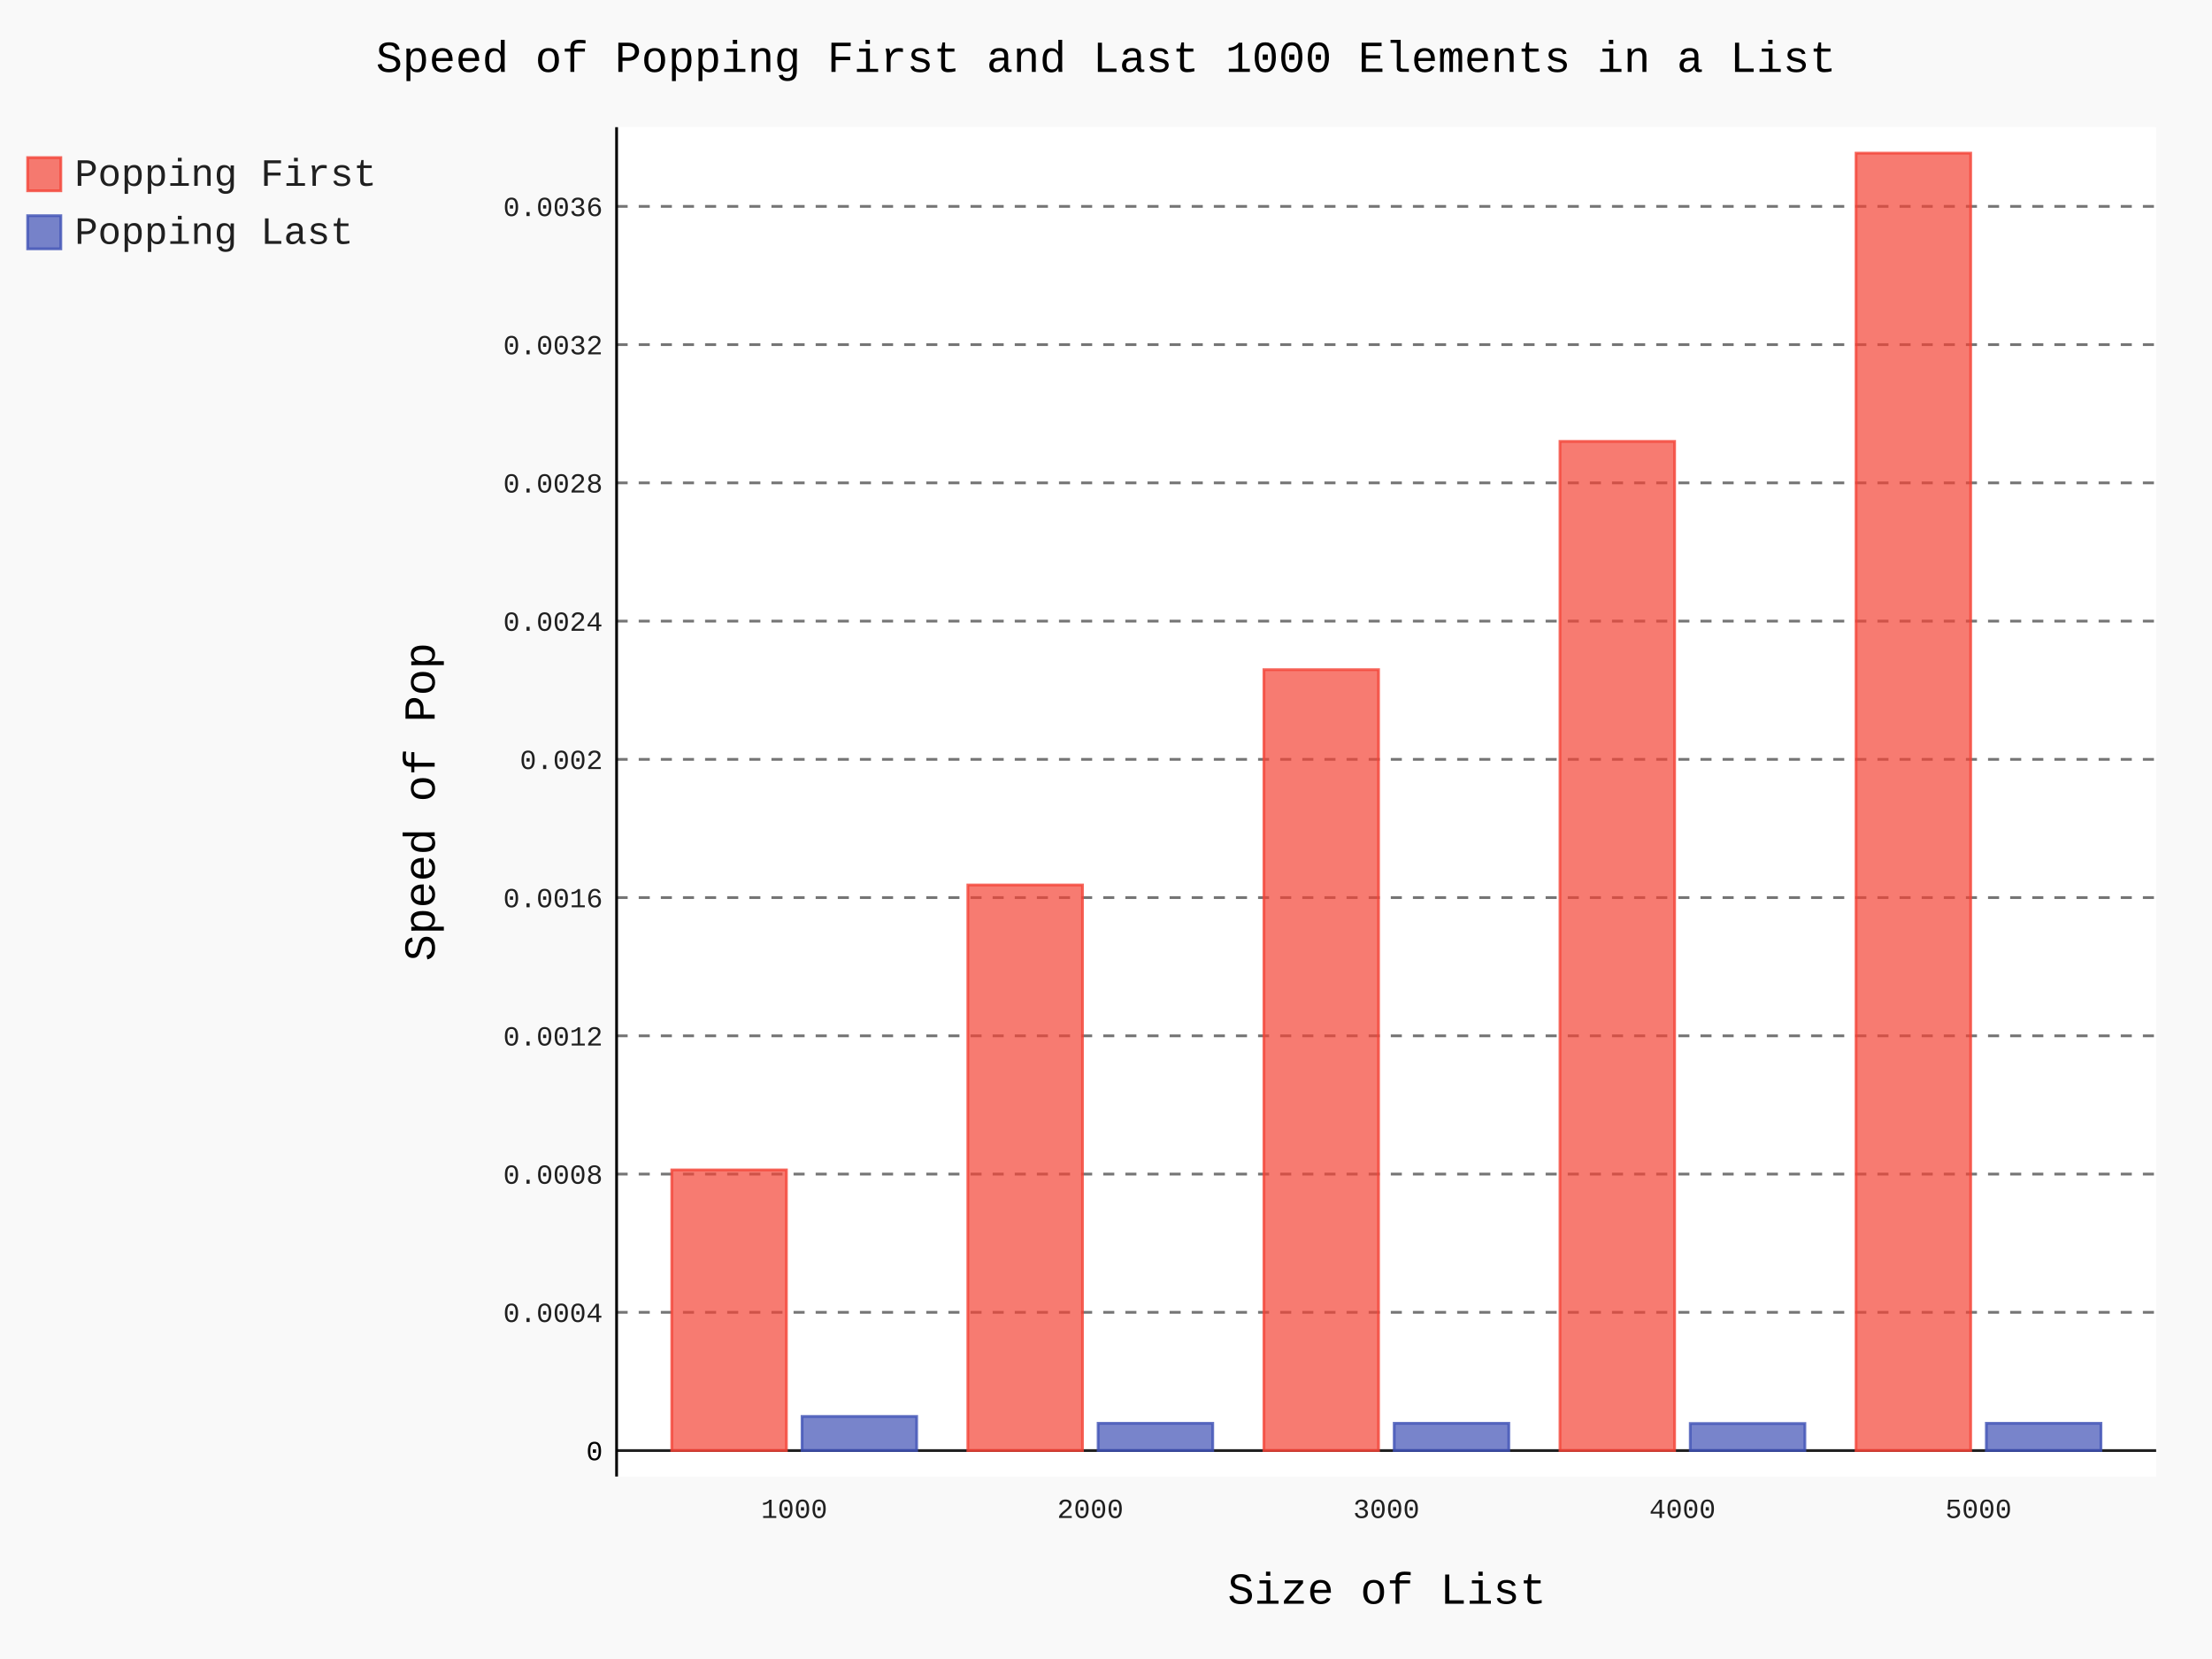
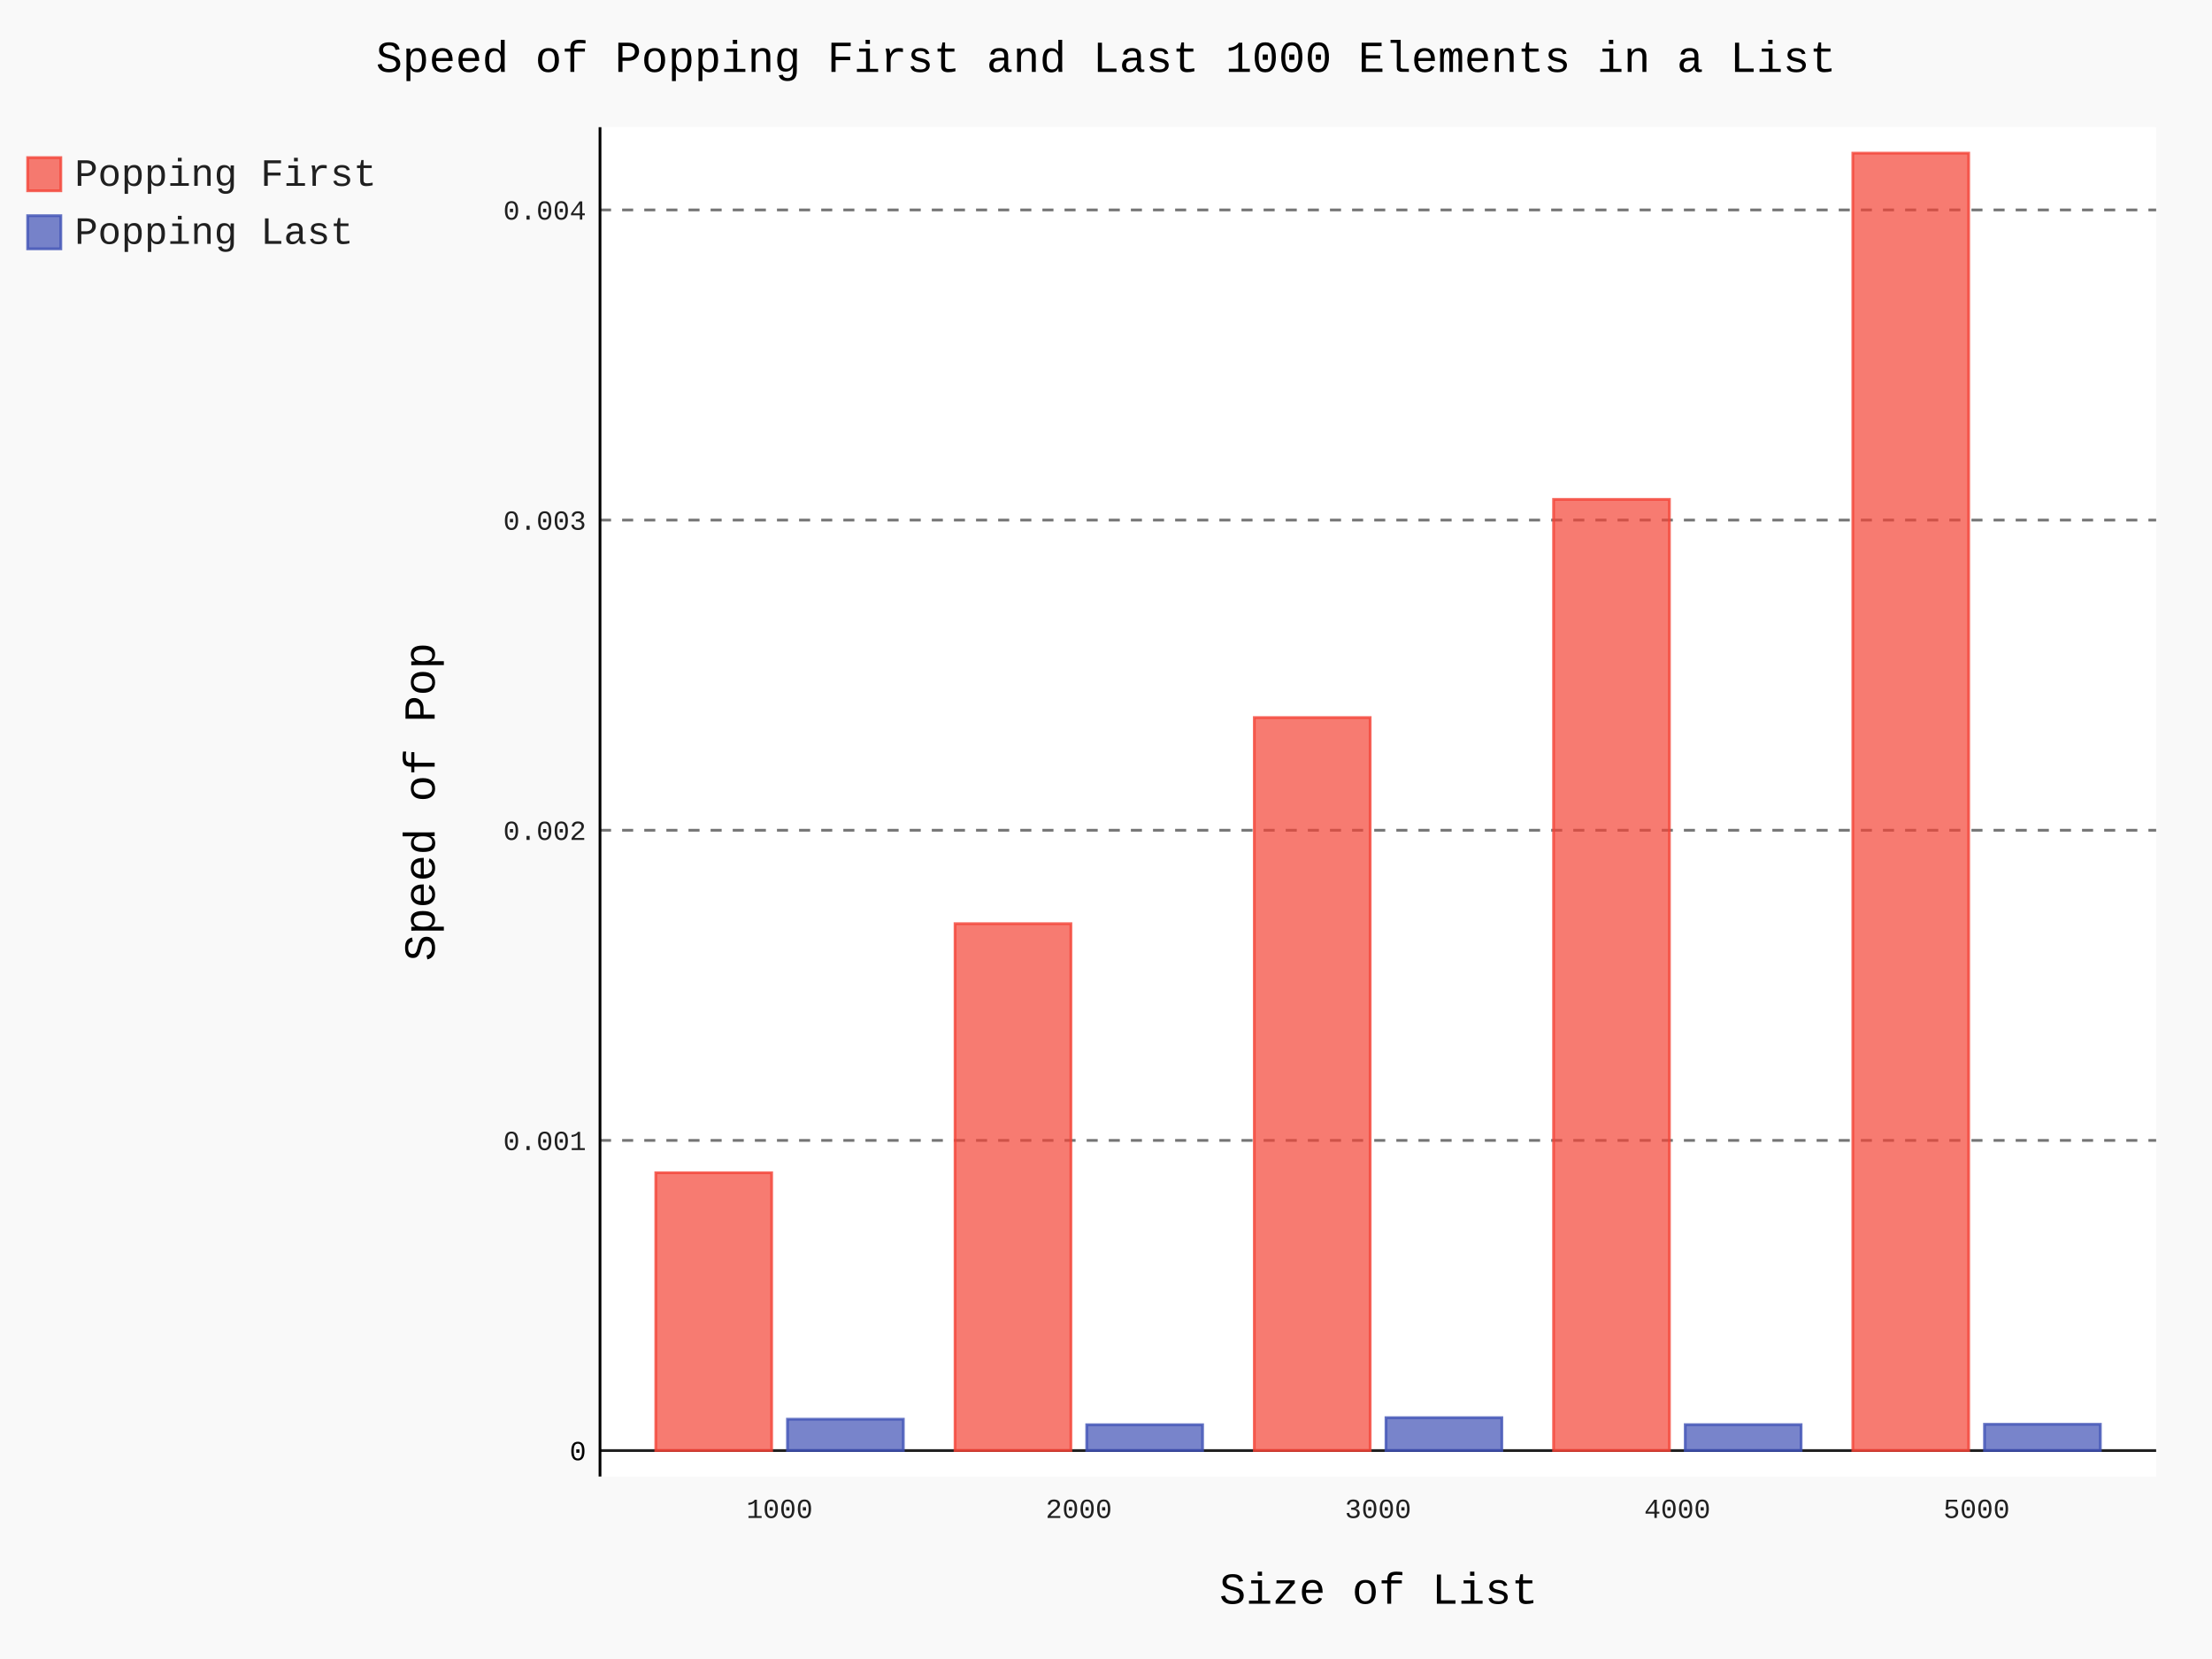
- <svg xmlns="http://www.w3.org/2000/svg" class="pygal-chart" id="chart-481bce23-f542-41a0-9705-baf317bd9263" viewBox="0 0 800 600">
+ <svg xmlns="http://www.w3.org/2000/svg" class="pygal-chart" id="chart-a737cb0b-327b-49e3-9232-eff8484700f9" viewBox="0 0 800 600">
  <defs>
-     <style type="text/css">#chart-481bce23-f542-41a0-9705-baf317bd9263{-webkit-user-select:none;-webkit-font-smoothing:antialiased;font-family:Consolas,"Liberation Mono",Menlo,Courier,monospace}#chart-481bce23-f542-41a0-9705-baf317bd9263 .title{font-family:Consolas,"Liberation Mono",Menlo,Courier,monospace;font-size:16px}#chart-481bce23-f542-41a0-9705-baf317bd9263 .legends .legend text{font-family:Consolas,"Liberation Mono",Menlo,Courier,monospace;font-size:14px}#chart-481bce23-f542-41a0-9705-baf317bd9263 .axis text{font-family:Consolas,"Liberation Mono",Menlo,Courier,monospace;font-size:10px}#chart-481bce23-f542-41a0-9705-baf317bd9263 .axis text.major{font-family:Consolas,"Liberation Mono",Menlo,Courier,monospace;font-size:10px}#chart-481bce23-f542-41a0-9705-baf317bd9263 .text-overlay text.value{font-family:Consolas,"Liberation Mono",Menlo,Courier,monospace;font-size:16px}#chart-481bce23-f542-41a0-9705-baf317bd9263 .text-overlay text.label{font-family:Consolas,"Liberation Mono",Menlo,Courier,monospace;font-size:10px}#chart-481bce23-f542-41a0-9705-baf317bd9263 .tooltip{font-family:Consolas,"Liberation Mono",Menlo,Courier,monospace;font-size:14px}#chart-481bce23-f542-41a0-9705-baf317bd9263 text.no_data{font-family:Consolas,"Liberation Mono",Menlo,Courier,monospace;font-size:64px}
- #chart-481bce23-f542-41a0-9705-baf317bd9263{background-color:rgba(249,249,249,1)}#chart-481bce23-f542-41a0-9705-baf317bd9263 path,#chart-481bce23-f542-41a0-9705-baf317bd9263 line,#chart-481bce23-f542-41a0-9705-baf317bd9263 rect,#chart-481bce23-f542-41a0-9705-baf317bd9263 circle{-webkit-transition:150ms;-moz-transition:150ms;transition:150ms}#chart-481bce23-f542-41a0-9705-baf317bd9263 .graph &gt; .background{fill:rgba(249,249,249,1)}#chart-481bce23-f542-41a0-9705-baf317bd9263 .plot &gt; .background{fill:rgba(255,255,255,1)}#chart-481bce23-f542-41a0-9705-baf317bd9263 .graph{fill:rgba(0,0,0,.87)}#chart-481bce23-f542-41a0-9705-baf317bd9263 text.no_data{fill:rgba(0,0,0,1)}#chart-481bce23-f542-41a0-9705-baf317bd9263 .title{fill:rgba(0,0,0,1)}#chart-481bce23-f542-41a0-9705-baf317bd9263 .legends .legend text{fill:rgba(0,0,0,.87)}#chart-481bce23-f542-41a0-9705-baf317bd9263 .legends .legend:hover text{fill:rgba(0,0,0,1)}#chart-481bce23-f542-41a0-9705-baf317bd9263 .axis .line{stroke:rgba(0,0,0,1)}#chart-481bce23-f542-41a0-9705-baf317bd9263 .axis .guide.line{stroke:rgba(0,0,0,.54)}#chart-481bce23-f542-41a0-9705-baf317bd9263 .axis .major.line{stroke:rgba(0,0,0,.87)}#chart-481bce23-f542-41a0-9705-baf317bd9263 .axis text.major{fill:rgba(0,0,0,1)}#chart-481bce23-f542-41a0-9705-baf317bd9263 .axis.y .guides:hover .guide.line,#chart-481bce23-f542-41a0-9705-baf317bd9263 .line-graph .axis.x .guides:hover .guide.line,#chart-481bce23-f542-41a0-9705-baf317bd9263 .stackedline-graph .axis.x .guides:hover .guide.line,#chart-481bce23-f542-41a0-9705-baf317bd9263 .xy-graph .axis.x .guides:hover .guide.line{stroke:rgba(0,0,0,1)}#chart-481bce23-f542-41a0-9705-baf317bd9263 .axis .guides:hover text{fill:rgba(0,0,0,1)}#chart-481bce23-f542-41a0-9705-baf317bd9263 .reactive{fill-opacity:.7;stroke-opacity:.8}#chart-481bce23-f542-41a0-9705-baf317bd9263 .ci{stroke:rgba(0,0,0,.87)}#chart-481bce23-f542-41a0-9705-baf317bd9263 .reactive.active,#chart-481bce23-f542-41a0-9705-baf317bd9263 .active .reactive{fill-opacity:.8;stroke-opacity:.9;stroke-width:4}#chart-481bce23-f542-41a0-9705-baf317bd9263 .ci .reactive.active{stroke-width:1.5}#chart-481bce23-f542-41a0-9705-baf317bd9263 .series text{fill:rgba(0,0,0,1)}#chart-481bce23-f542-41a0-9705-baf317bd9263 .tooltip rect{fill:rgba(255,255,255,1);stroke:rgba(0,0,0,1);-webkit-transition:opacity 150ms;-moz-transition:opacity 150ms;transition:opacity 150ms}#chart-481bce23-f542-41a0-9705-baf317bd9263 .tooltip .label{fill:rgba(0,0,0,.87)}#chart-481bce23-f542-41a0-9705-baf317bd9263 .tooltip .label{fill:rgba(0,0,0,.87)}#chart-481bce23-f542-41a0-9705-baf317bd9263 .tooltip .legend{font-size:.8em;fill:rgba(0,0,0,.54)}#chart-481bce23-f542-41a0-9705-baf317bd9263 .tooltip .x_label{font-size:.6em;fill:rgba(0,0,0,1)}#chart-481bce23-f542-41a0-9705-baf317bd9263 .tooltip .xlink{font-size:.5em;text-decoration:underline}#chart-481bce23-f542-41a0-9705-baf317bd9263 .tooltip .value{font-size:1.5em}#chart-481bce23-f542-41a0-9705-baf317bd9263 .bound{font-size:.5em}#chart-481bce23-f542-41a0-9705-baf317bd9263 .max-value{font-size:.75em;fill:rgba(0,0,0,.54)}#chart-481bce23-f542-41a0-9705-baf317bd9263 .map-element{fill:rgba(255,255,255,1);stroke:rgba(0,0,0,.54) !important}#chart-481bce23-f542-41a0-9705-baf317bd9263 .map-element .reactive{fill-opacity:inherit;stroke-opacity:inherit}#chart-481bce23-f542-41a0-9705-baf317bd9263 .color-0,#chart-481bce23-f542-41a0-9705-baf317bd9263 .color-0 a:visited{stroke:#F44336;fill:#F44336}#chart-481bce23-f542-41a0-9705-baf317bd9263 .color-1,#chart-481bce23-f542-41a0-9705-baf317bd9263 .color-1 a:visited{stroke:#3F51B5;fill:#3F51B5}#chart-481bce23-f542-41a0-9705-baf317bd9263 .text-overlay .color-0 text{fill:black}#chart-481bce23-f542-41a0-9705-baf317bd9263 .text-overlay .color-1 text{fill:black}
- #chart-481bce23-f542-41a0-9705-baf317bd9263 text.no_data{text-anchor:middle}#chart-481bce23-f542-41a0-9705-baf317bd9263 .guide.line{fill:none}#chart-481bce23-f542-41a0-9705-baf317bd9263 .centered{text-anchor:middle}#chart-481bce23-f542-41a0-9705-baf317bd9263 .title{text-anchor:middle}#chart-481bce23-f542-41a0-9705-baf317bd9263 .legends .legend text{fill-opacity:1}#chart-481bce23-f542-41a0-9705-baf317bd9263 .axis.x text{text-anchor:middle}#chart-481bce23-f542-41a0-9705-baf317bd9263 .axis.x:not(.web) text[transform]{text-anchor:start}#chart-481bce23-f542-41a0-9705-baf317bd9263 .axis.x:not(.web) text[transform].backwards{text-anchor:end}#chart-481bce23-f542-41a0-9705-baf317bd9263 .axis.y text{text-anchor:end}#chart-481bce23-f542-41a0-9705-baf317bd9263 .axis.y text[transform].backwards{text-anchor:start}#chart-481bce23-f542-41a0-9705-baf317bd9263 .axis.y2 text{text-anchor:start}#chart-481bce23-f542-41a0-9705-baf317bd9263 .axis.y2 text[transform].backwards{text-anchor:end}#chart-481bce23-f542-41a0-9705-baf317bd9263 .axis .guide.line{stroke-dasharray:4,4}#chart-481bce23-f542-41a0-9705-baf317bd9263 .axis .major.guide.line{stroke-dasharray:6,6}#chart-481bce23-f542-41a0-9705-baf317bd9263 .horizontal .axis.y .guide.line,#chart-481bce23-f542-41a0-9705-baf317bd9263 .horizontal .axis.y2 .guide.line,#chart-481bce23-f542-41a0-9705-baf317bd9263 .vertical .axis.x .guide.line{opacity:0}#chart-481bce23-f542-41a0-9705-baf317bd9263 .horizontal .axis.always_show .guide.line,#chart-481bce23-f542-41a0-9705-baf317bd9263 .vertical .axis.always_show .guide.line{opacity:1 !important}#chart-481bce23-f542-41a0-9705-baf317bd9263 .axis.y .guides:hover .guide.line,#chart-481bce23-f542-41a0-9705-baf317bd9263 .axis.y2 .guides:hover .guide.line,#chart-481bce23-f542-41a0-9705-baf317bd9263 .axis.x .guides:hover .guide.line{opacity:1}#chart-481bce23-f542-41a0-9705-baf317bd9263 .axis .guides:hover text{opacity:1}#chart-481bce23-f542-41a0-9705-baf317bd9263 .nofill{fill:none}#chart-481bce23-f542-41a0-9705-baf317bd9263 .subtle-fill{fill-opacity:.2}#chart-481bce23-f542-41a0-9705-baf317bd9263 .dot{stroke-width:1px;fill-opacity:1}#chart-481bce23-f542-41a0-9705-baf317bd9263 .dot.active{stroke-width:5px}#chart-481bce23-f542-41a0-9705-baf317bd9263 .dot.negative{fill:transparent}#chart-481bce23-f542-41a0-9705-baf317bd9263 text,#chart-481bce23-f542-41a0-9705-baf317bd9263 tspan{stroke:none !important}#chart-481bce23-f542-41a0-9705-baf317bd9263 .series text.active{opacity:1}#chart-481bce23-f542-41a0-9705-baf317bd9263 .tooltip rect{fill-opacity:.95;stroke-width:.5}#chart-481bce23-f542-41a0-9705-baf317bd9263 .tooltip text{fill-opacity:1}#chart-481bce23-f542-41a0-9705-baf317bd9263 .showable{visibility:hidden}#chart-481bce23-f542-41a0-9705-baf317bd9263 .showable.shown{visibility:visible}#chart-481bce23-f542-41a0-9705-baf317bd9263 .gauge-background{fill:rgba(229,229,229,1);stroke:none}#chart-481bce23-f542-41a0-9705-baf317bd9263 .bg-lines{stroke:rgba(249,249,249,1);stroke-width:2px}</style>
+     <style type="text/css">#chart-a737cb0b-327b-49e3-9232-eff8484700f9{-webkit-user-select:none;-webkit-font-smoothing:antialiased;font-family:Consolas,"Liberation Mono",Menlo,Courier,monospace}#chart-a737cb0b-327b-49e3-9232-eff8484700f9 .title{font-family:Consolas,"Liberation Mono",Menlo,Courier,monospace;font-size:16px}#chart-a737cb0b-327b-49e3-9232-eff8484700f9 .legends .legend text{font-family:Consolas,"Liberation Mono",Menlo,Courier,monospace;font-size:14px}#chart-a737cb0b-327b-49e3-9232-eff8484700f9 .axis text{font-family:Consolas,"Liberation Mono",Menlo,Courier,monospace;font-size:10px}#chart-a737cb0b-327b-49e3-9232-eff8484700f9 .axis text.major{font-family:Consolas,"Liberation Mono",Menlo,Courier,monospace;font-size:10px}#chart-a737cb0b-327b-49e3-9232-eff8484700f9 .text-overlay text.value{font-family:Consolas,"Liberation Mono",Menlo,Courier,monospace;font-size:16px}#chart-a737cb0b-327b-49e3-9232-eff8484700f9 .text-overlay text.label{font-family:Consolas,"Liberation Mono",Menlo,Courier,monospace;font-size:10px}#chart-a737cb0b-327b-49e3-9232-eff8484700f9 .tooltip{font-family:Consolas,"Liberation Mono",Menlo,Courier,monospace;font-size:14px}#chart-a737cb0b-327b-49e3-9232-eff8484700f9 text.no_data{font-family:Consolas,"Liberation Mono",Menlo,Courier,monospace;font-size:64px}
+ #chart-a737cb0b-327b-49e3-9232-eff8484700f9{background-color:rgba(249,249,249,1)}#chart-a737cb0b-327b-49e3-9232-eff8484700f9 path,#chart-a737cb0b-327b-49e3-9232-eff8484700f9 line,#chart-a737cb0b-327b-49e3-9232-eff8484700f9 rect,#chart-a737cb0b-327b-49e3-9232-eff8484700f9 circle{-webkit-transition:150ms;-moz-transition:150ms;transition:150ms}#chart-a737cb0b-327b-49e3-9232-eff8484700f9 .graph &gt; .background{fill:rgba(249,249,249,1)}#chart-a737cb0b-327b-49e3-9232-eff8484700f9 .plot &gt; .background{fill:rgba(255,255,255,1)}#chart-a737cb0b-327b-49e3-9232-eff8484700f9 .graph{fill:rgba(0,0,0,.87)}#chart-a737cb0b-327b-49e3-9232-eff8484700f9 text.no_data{fill:rgba(0,0,0,1)}#chart-a737cb0b-327b-49e3-9232-eff8484700f9 .title{fill:rgba(0,0,0,1)}#chart-a737cb0b-327b-49e3-9232-eff8484700f9 .legends .legend text{fill:rgba(0,0,0,.87)}#chart-a737cb0b-327b-49e3-9232-eff8484700f9 .legends .legend:hover text{fill:rgba(0,0,0,1)}#chart-a737cb0b-327b-49e3-9232-eff8484700f9 .axis .line{stroke:rgba(0,0,0,1)}#chart-a737cb0b-327b-49e3-9232-eff8484700f9 .axis .guide.line{stroke:rgba(0,0,0,.54)}#chart-a737cb0b-327b-49e3-9232-eff8484700f9 .axis .major.line{stroke:rgba(0,0,0,.87)}#chart-a737cb0b-327b-49e3-9232-eff8484700f9 .axis text.major{fill:rgba(0,0,0,1)}#chart-a737cb0b-327b-49e3-9232-eff8484700f9 .axis.y .guides:hover .guide.line,#chart-a737cb0b-327b-49e3-9232-eff8484700f9 .line-graph .axis.x .guides:hover .guide.line,#chart-a737cb0b-327b-49e3-9232-eff8484700f9 .stackedline-graph .axis.x .guides:hover .guide.line,#chart-a737cb0b-327b-49e3-9232-eff8484700f9 .xy-graph .axis.x .guides:hover .guide.line{stroke:rgba(0,0,0,1)}#chart-a737cb0b-327b-49e3-9232-eff8484700f9 .axis .guides:hover text{fill:rgba(0,0,0,1)}#chart-a737cb0b-327b-49e3-9232-eff8484700f9 .reactive{fill-opacity:.7;stroke-opacity:.8}#chart-a737cb0b-327b-49e3-9232-eff8484700f9 .ci{stroke:rgba(0,0,0,.87)}#chart-a737cb0b-327b-49e3-9232-eff8484700f9 .reactive.active,#chart-a737cb0b-327b-49e3-9232-eff8484700f9 .active .reactive{fill-opacity:.8;stroke-opacity:.9;stroke-width:4}#chart-a737cb0b-327b-49e3-9232-eff8484700f9 .ci .reactive.active{stroke-width:1.5}#chart-a737cb0b-327b-49e3-9232-eff8484700f9 .series text{fill:rgba(0,0,0,1)}#chart-a737cb0b-327b-49e3-9232-eff8484700f9 .tooltip rect{fill:rgba(255,255,255,1);stroke:rgba(0,0,0,1);-webkit-transition:opacity 150ms;-moz-transition:opacity 150ms;transition:opacity 150ms}#chart-a737cb0b-327b-49e3-9232-eff8484700f9 .tooltip .label{fill:rgba(0,0,0,.87)}#chart-a737cb0b-327b-49e3-9232-eff8484700f9 .tooltip .label{fill:rgba(0,0,0,.87)}#chart-a737cb0b-327b-49e3-9232-eff8484700f9 .tooltip .legend{font-size:.8em;fill:rgba(0,0,0,.54)}#chart-a737cb0b-327b-49e3-9232-eff8484700f9 .tooltip .x_label{font-size:.6em;fill:rgba(0,0,0,1)}#chart-a737cb0b-327b-49e3-9232-eff8484700f9 .tooltip .xlink{font-size:.5em;text-decoration:underline}#chart-a737cb0b-327b-49e3-9232-eff8484700f9 .tooltip .value{font-size:1.5em}#chart-a737cb0b-327b-49e3-9232-eff8484700f9 .bound{font-size:.5em}#chart-a737cb0b-327b-49e3-9232-eff8484700f9 .max-value{font-size:.75em;fill:rgba(0,0,0,.54)}#chart-a737cb0b-327b-49e3-9232-eff8484700f9 .map-element{fill:rgba(255,255,255,1);stroke:rgba(0,0,0,.54) !important}#chart-a737cb0b-327b-49e3-9232-eff8484700f9 .map-element .reactive{fill-opacity:inherit;stroke-opacity:inherit}#chart-a737cb0b-327b-49e3-9232-eff8484700f9 .color-0,#chart-a737cb0b-327b-49e3-9232-eff8484700f9 .color-0 a:visited{stroke:#F44336;fill:#F44336}#chart-a737cb0b-327b-49e3-9232-eff8484700f9 .color-1,#chart-a737cb0b-327b-49e3-9232-eff8484700f9 .color-1 a:visited{stroke:#3F51B5;fill:#3F51B5}#chart-a737cb0b-327b-49e3-9232-eff8484700f9 .text-overlay .color-0 text{fill:black}#chart-a737cb0b-327b-49e3-9232-eff8484700f9 .text-overlay .color-1 text{fill:black}
+ #chart-a737cb0b-327b-49e3-9232-eff8484700f9 text.no_data{text-anchor:middle}#chart-a737cb0b-327b-49e3-9232-eff8484700f9 .guide.line{fill:none}#chart-a737cb0b-327b-49e3-9232-eff8484700f9 .centered{text-anchor:middle}#chart-a737cb0b-327b-49e3-9232-eff8484700f9 .title{text-anchor:middle}#chart-a737cb0b-327b-49e3-9232-eff8484700f9 .legends .legend text{fill-opacity:1}#chart-a737cb0b-327b-49e3-9232-eff8484700f9 .axis.x text{text-anchor:middle}#chart-a737cb0b-327b-49e3-9232-eff8484700f9 .axis.x:not(.web) text[transform]{text-anchor:start}#chart-a737cb0b-327b-49e3-9232-eff8484700f9 .axis.x:not(.web) text[transform].backwards{text-anchor:end}#chart-a737cb0b-327b-49e3-9232-eff8484700f9 .axis.y text{text-anchor:end}#chart-a737cb0b-327b-49e3-9232-eff8484700f9 .axis.y text[transform].backwards{text-anchor:start}#chart-a737cb0b-327b-49e3-9232-eff8484700f9 .axis.y2 text{text-anchor:start}#chart-a737cb0b-327b-49e3-9232-eff8484700f9 .axis.y2 text[transform].backwards{text-anchor:end}#chart-a737cb0b-327b-49e3-9232-eff8484700f9 .axis .guide.line{stroke-dasharray:4,4}#chart-a737cb0b-327b-49e3-9232-eff8484700f9 .axis .major.guide.line{stroke-dasharray:6,6}#chart-a737cb0b-327b-49e3-9232-eff8484700f9 .horizontal .axis.y .guide.line,#chart-a737cb0b-327b-49e3-9232-eff8484700f9 .horizontal .axis.y2 .guide.line,#chart-a737cb0b-327b-49e3-9232-eff8484700f9 .vertical .axis.x .guide.line{opacity:0}#chart-a737cb0b-327b-49e3-9232-eff8484700f9 .horizontal .axis.always_show .guide.line,#chart-a737cb0b-327b-49e3-9232-eff8484700f9 .vertical .axis.always_show .guide.line{opacity:1 !important}#chart-a737cb0b-327b-49e3-9232-eff8484700f9 .axis.y .guides:hover .guide.line,#chart-a737cb0b-327b-49e3-9232-eff8484700f9 .axis.y2 .guides:hover .guide.line,#chart-a737cb0b-327b-49e3-9232-eff8484700f9 .axis.x .guides:hover .guide.line{opacity:1}#chart-a737cb0b-327b-49e3-9232-eff8484700f9 .axis .guides:hover text{opacity:1}#chart-a737cb0b-327b-49e3-9232-eff8484700f9 .nofill{fill:none}#chart-a737cb0b-327b-49e3-9232-eff8484700f9 .subtle-fill{fill-opacity:.2}#chart-a737cb0b-327b-49e3-9232-eff8484700f9 .dot{stroke-width:1px;fill-opacity:1}#chart-a737cb0b-327b-49e3-9232-eff8484700f9 .dot.active{stroke-width:5px}#chart-a737cb0b-327b-49e3-9232-eff8484700f9 .dot.negative{fill:transparent}#chart-a737cb0b-327b-49e3-9232-eff8484700f9 text,#chart-a737cb0b-327b-49e3-9232-eff8484700f9 tspan{stroke:none !important}#chart-a737cb0b-327b-49e3-9232-eff8484700f9 .series text.active{opacity:1}#chart-a737cb0b-327b-49e3-9232-eff8484700f9 .tooltip rect{fill-opacity:.95;stroke-width:.5}#chart-a737cb0b-327b-49e3-9232-eff8484700f9 .tooltip text{fill-opacity:1}#chart-a737cb0b-327b-49e3-9232-eff8484700f9 .showable{visibility:hidden}#chart-a737cb0b-327b-49e3-9232-eff8484700f9 .showable.shown{visibility:visible}#chart-a737cb0b-327b-49e3-9232-eff8484700f9 .gauge-background{fill:rgba(229,229,229,1);stroke:none}#chart-a737cb0b-327b-49e3-9232-eff8484700f9 .bg-lines{stroke:rgba(249,249,249,1);stroke-width:2px}</style>
  </defs>
  <g class="graph bar-graph vertical">
    <rect class="background" height="600" width="800" x="0" y="0" />
-     <g class="plot" transform="translate(223, 46)">
-       <rect class="background" height="488" width="556.8" x="0" y="0" />
+     <g class="plot" transform="translate(217, 46)">
+       <rect class="background" height="488" width="562.8" x="0" y="0" />
      <g class="axis y always_show">
        <g class="guides">
-           <path class="axis major line" d="M0 478.615 h556.8" />
+           <path class="axis major line" d="M0 478.615 h562.8" />
          <text class="major" x="-5" y="482.115">0</text>
        </g>
        <g class="guides">
-           <path class="guide line" d="M0 428.619 h556.8" />
-           <text class="" x="-5" y="432.119">0.0004</text>
+           <path class="guide line" d="M0 366.442 h562.8" />
+           <text class="" x="-5" y="369.942">0.001</text>
        </g>
        <g class="guides">
-           <path class="guide line" d="M0 378.622 h556.8" />
-           <text class="" x="-5" y="382.122">0.0008</text>
+           <path class="guide line" d="M0 254.269 h562.8" />
+           <text class="" x="-5" y="257.769">0.002</text>
        </g>
        <g class="guides">
-           <path class="guide line" d="M0 328.625 h556.8" />
-           <text class="" x="-5" y="332.125">0.0012</text>
+           <path class="guide line" d="M0 142.095 h562.8" />
+           <text class="" x="-5" y="145.595">0.003</text>
        </g>
        <g class="guides">
-           <path class="guide line" d="M0 278.628 h556.8" />
-           <text class="" x="-5" y="282.128">0.0016</text>
-         </g>
-         <g class="guides">
-           <path class="guide line" d="M0 228.631 h556.8" />
-           <text class="" x="-5" y="232.131">0.002</text>
-         </g>
-         <g class="guides">
-           <path class="guide line" d="M0 178.635 h556.8" />
-           <text class="" x="-5" y="182.135">0.0024</text>
-         </g>
-         <g class="guides">
-           <path class="guide line" d="M0 128.638 h556.8" />
-           <text class="" x="-5" y="132.138">0.0028</text>
-         </g>
-         <g class="guides">
-           <path class="guide line" d="M0 78.641 h556.8" />
-           <text class="" x="-5" y="82.141">0.0032</text>
-         </g>
-         <g class="guides">
-           <path class="guide line" d="M0 28.644 h556.8" />
-           <text class="" x="-5" y="32.144">0.0036</text>
+           <path class="guide line" d="M0 29.922 h562.8" />
+           <text class="" x="-5" y="33.422">0.004</text>
        </g>
      </g>
      <g class="axis x">
        <path class="line" d="M0 0 v488" />
        <g class="guides">
-           <path class="guide line" d="M64.246 0 v488" />
-           <text class="" x="64.246" y="503.0">1000</text>
+           <path class="guide line" d="M64.938 0 v488" />
+           <text class="" x="64.938" y="503.0">1000</text>
        </g>
        <g class="guides">
-           <path class="guide line" d="M171.323 0 v488" />
-           <text class="" x="171.323" y="503.0">2000</text>
+           <path class="guide line" d="M173.169 0 v488" />
+           <text class="" x="173.169" y="503.0">2000</text>
        </g>
        <g class="guides">
-           <path class="guide line" d="M278.4 0 v488" />
-           <text class="" x="278.4" y="503.0">3000</text>
+           <path class="guide line" d="M281.4 0 v488" />
+           <text class="" x="281.4" y="503.0">3000</text>
        </g>
        <g class="guides">
-           <path class="guide line" d="M385.477 0 v488" />
-           <text class="" x="385.477" y="503.0">4000</text>
+           <path class="guide line" d="M389.631 0 v488" />
+           <text class="" x="389.631" y="503.0">4000</text>
        </g>
        <g class="guides">
-           <path class="guide line" d="M492.554 0 v488" />
-           <text class="" x="492.554" y="503.0">5000</text>
+           <path class="guide line" d="M497.862 0 v488" />
+           <text class="" x="497.862" y="503.0">5000</text>
        </g>
      </g>
      <g class="series serie-0 color-0">
        <g class="bars">
          <g class="bar">
-             <rect class="rect reactive tooltip-trigger" height="101.51" rx="0" ry="0" width="41.46" x="19.959" y="377.106" />
+             <rect class="rect reactive tooltip-trigger" height="100.475" rx="0" ry="0" width="41.907" x="20.174" y="378.141" />
          </g>
          <g class="bar">
-             <rect class="rect reactive tooltip-trigger" height="204.553" rx="0" ry="0" width="41.46" x="127.036" y="274.062" />
+             <rect class="rect reactive tooltip-trigger" height="190.557" rx="0" ry="0" width="41.907" x="128.405" y="288.058" />
          </g>
          <g class="bar">
-             <rect class="rect reactive tooltip-trigger" height="282.43" rx="0" ry="0" width="41.46" x="234.113" y="196.186" />
+             <rect class="rect reactive tooltip-trigger" height="265.102" rx="0" ry="0" width="41.907" x="236.636" y="213.513" />
          </g>
          <g class="bar">
-             <rect class="rect reactive tooltip-trigger" height="364.982" rx="0" ry="0" width="41.46" x="341.19" y="113.634" />
+             <rect class="rect reactive tooltip-trigger" height="344.006" rx="0" ry="0" width="41.907" x="344.867" y="134.609" />
          </g>
          <g class="bar">
-             <rect class="rect reactive tooltip-trigger" height="469.231" rx="0" ry="0" width="41.46" x="448.267" y="9.385" />
+             <rect class="rect reactive tooltip-trigger" height="469.231" rx="0" ry="0" width="41.907" x="453.097" y="9.385" />
          </g>
        </g>
      </g>
      <g class="series serie-1 color-1">
        <g class="bars">
          <g class="bar">
-             <rect class="rect reactive tooltip-trigger" height="12.346" rx="0" ry="0" width="41.46" x="67.073" y="466.269" />
+             <rect class="rect reactive tooltip-trigger" height="11.342" rx="0" ry="0" width="41.907" x="67.796" y="467.273" />
          </g>
          <g class="bar">
-             <rect class="rect reactive tooltip-trigger" height="9.862" rx="0" ry="0" width="41.46" x="174.15" y="468.753" />
+             <rect class="rect reactive tooltip-trigger" height="9.343" rx="0" ry="0" width="41.907" x="176.027" y="469.273" />
          </g>
          <g class="bar">
-             <rect class="rect reactive tooltip-trigger" height="9.862" rx="0" ry="0" width="41.46" x="281.227" y="468.753" />
+             <rect class="rect reactive tooltip-trigger" height="11.9" rx="0" ry="0" width="41.907" x="284.257" y="466.716" />
          </g>
          <g class="bar">
-             <rect class="rect reactive tooltip-trigger" height="9.789" rx="0" ry="0" width="41.46" x="388.304" y="468.826" />
+             <rect class="rect reactive tooltip-trigger" height="9.375" rx="0" ry="0" width="41.907" x="392.488" y="469.24" />
          </g>
          <g class="bar">
-             <rect class="rect reactive tooltip-trigger" height="9.862" rx="0" ry="0" width="41.46" x="495.381" y="468.753" />
+             <rect class="rect reactive tooltip-trigger" height="9.507" rx="0" ry="0" width="41.907" x="500.719" y="469.109" />
          </g>
        </g>
      </g>
    </g>
    <g class="titles">
      <text class="title plot_title" x="400.0" y="26">Speed of Popping First and Last 1000 Elements in a List</text>
-       <text class="title" x="501.6" y="580">Size of List</text>
+       <text class="title" x="498.6" y="580">Size of List</text>
      <text class="title" transform="rotate(-90 131.2 290)" x="131.2" y="316.0">Speed of Pop</text>
    </g>
-     <g class="plot overlay" transform="translate(223, 46)">
+     <g class="plot overlay" transform="translate(217, 46)">
      <g class="series serie-0 color-0" />
      <g class="series serie-1 color-1" />
    </g>
-     <g class="plot text-overlay" transform="translate(223, 46)">
+     <g class="plot text-overlay" transform="translate(217, 46)">
      <g class="series serie-0 color-0" />
      <g class="series serie-1 color-1" />
    </g>
-     <g class="plot tooltip-overlay" transform="translate(223, 46)">
+     <g class="plot tooltip-overlay" transform="translate(217, 46)">
      <g class="tooltip" style="opacity: 0" transform="translate(0 0)">
        <rect class="tooltip-box" height="0" rx="0" ry="0" width="0" />
        <g class="text" />
      </g>
    </g>
    <g class="legends" transform="translate(10, 56)">
      <g class="legend reactive activate-serie" id="activate-serie-0">
        <rect class="color-0 reactive" height="12" width="12" x="0.0" y="1.0" />
        <text x="17.0" y="11.2">Popping First</text>
      </g>
      <g class="legend reactive activate-serie" id="activate-serie-1">
        <rect class="color-1 reactive" height="12" width="12" x="0.0" y="22.0" />
        <text x="17.0" y="32.2">Popping Last</text>
      </g>
    </g>
    <g class="legends" transform="translate(790, 56)" />
  </g>
</svg>
